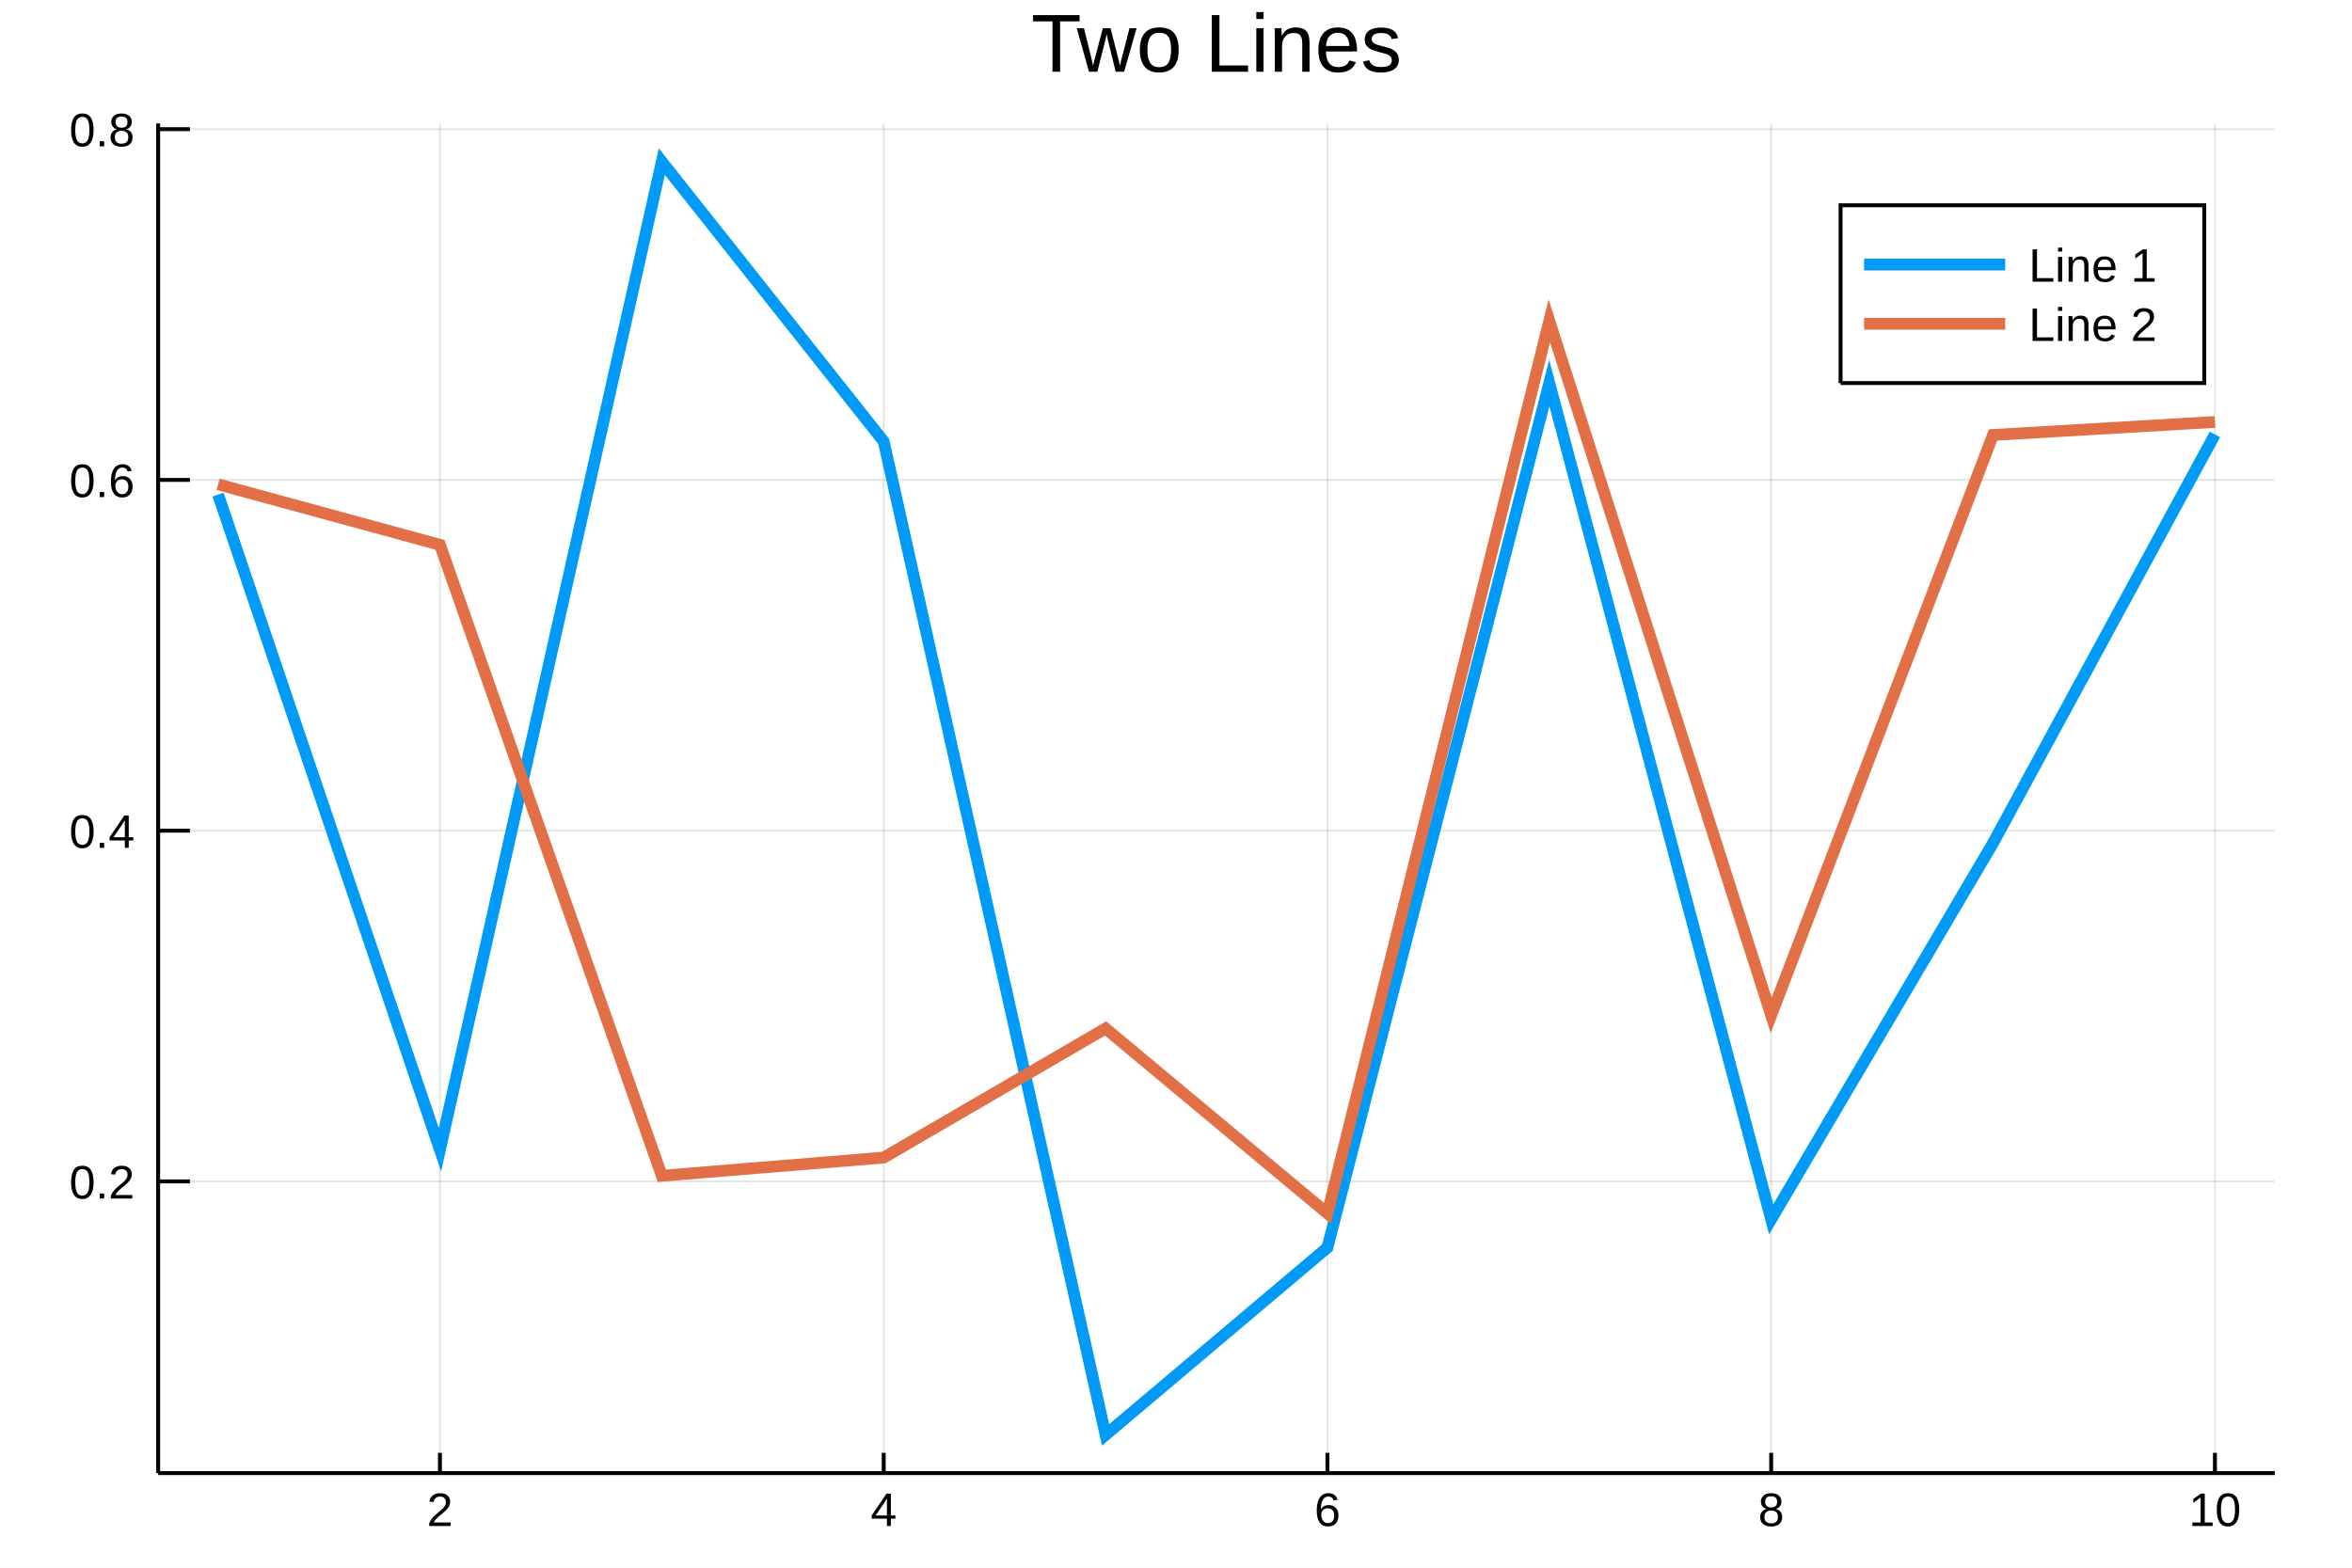
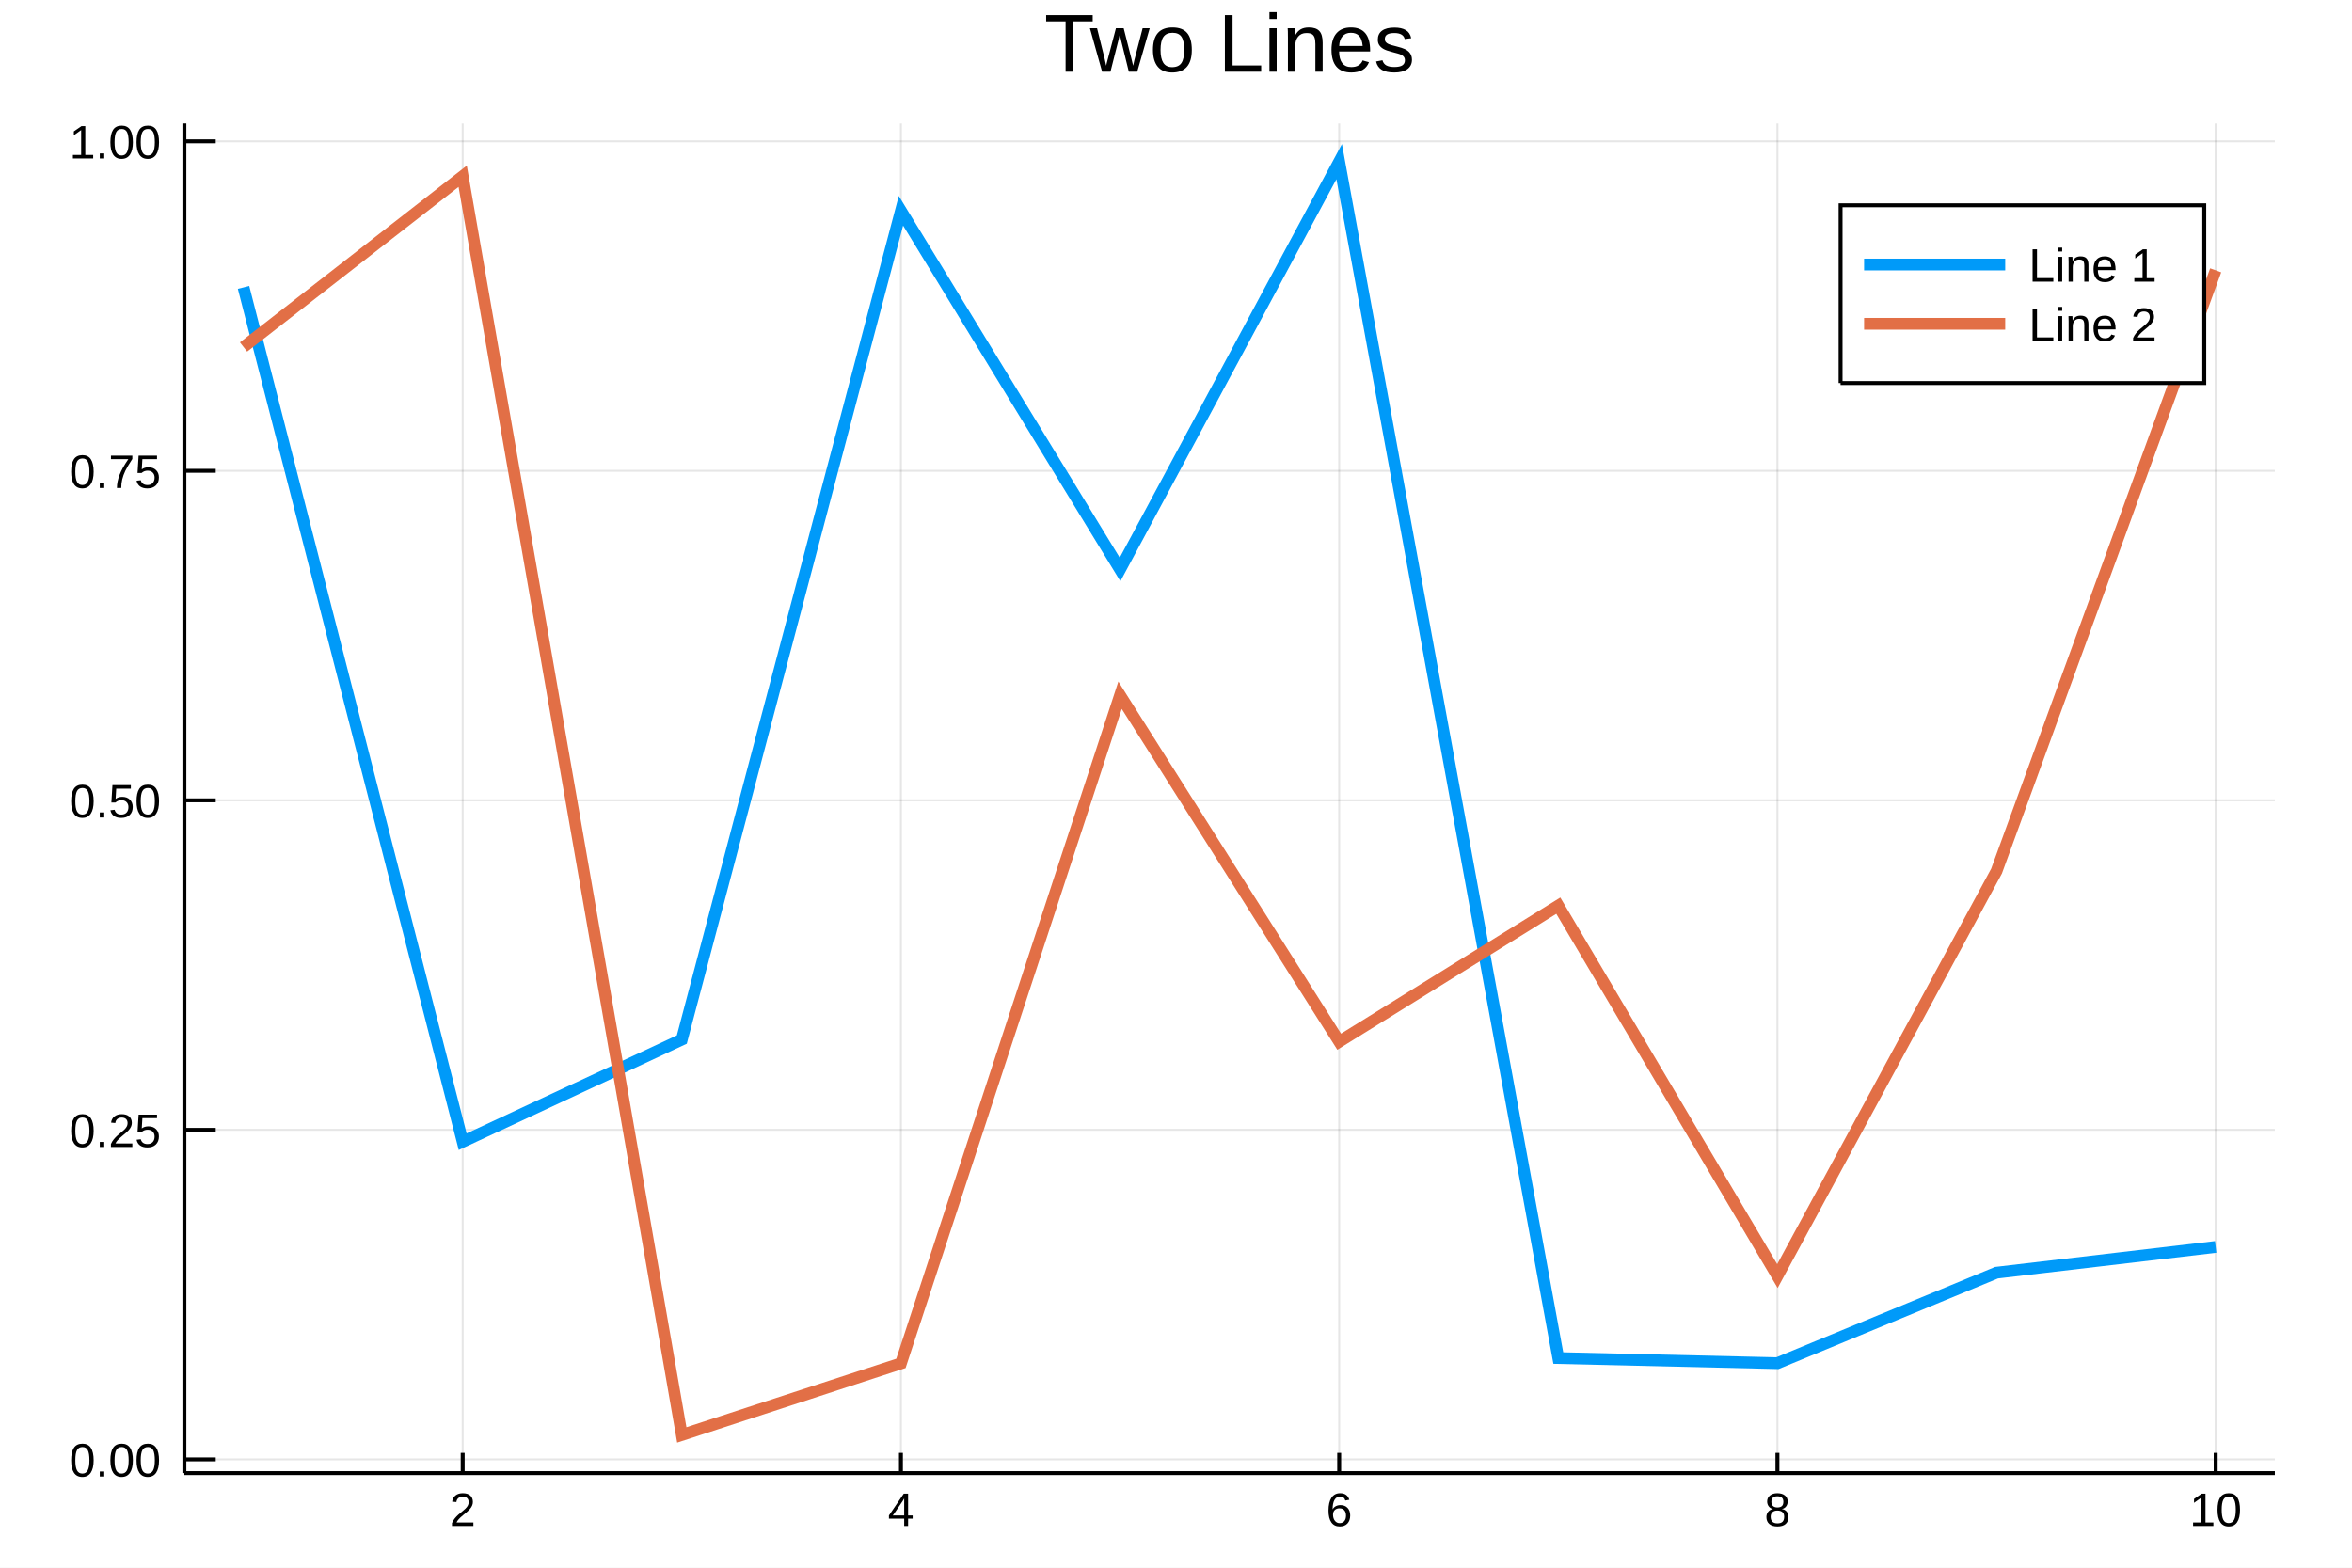
<svg xmlns="http://www.w3.org/2000/svg" width="600" height="400" viewBox="0 0 2400 1600">
  <defs>
-     <clipPath id="clip4400">
+     <clipPath id="clip1800">
      <rect x="0" y="0" width="2000" height="2000" />
    </clipPath>
  </defs>
  <defs>
-     <clipPath id="clip4401">
+     <clipPath id="clip1801">
      <rect x="0" y="0" width="2400" height="1600" />
    </clipPath>
  </defs>
-   <polygon clip-path="url(#clip4401)" points=" 0,1600 2400,1600 2400,0 0,0    " fill="#ffffff" fill-rule="evenodd" fill-opacity="1" />
+   <polygon clip-path="url(#clip1801)" points=" 0,1600 2400,1600 2400,0 0,0    " fill="#ffffff" fill-rule="evenodd" fill-opacity="1" />
  <defs>
-     <clipPath id="clip4402">
+     <clipPath id="clip1802">
      <rect x="480" y="0" width="1681" height="1600" />
    </clipPath>
  </defs>
-   <polygon clip-path="url(#clip4401)" points=" 161.394,1503.47 2321.26,1503.47 2321.26,125.984 161.394,125.984    " fill="#ffffff" fill-rule="evenodd" fill-opacity="1" />
+   <polygon clip-path="url(#clip1801)" points=" 188.156,1503.47 2321.26,1503.47 2321.26,125.984 188.156,125.984    " fill="#ffffff" fill-rule="evenodd" fill-opacity="1" />
  <defs>
-     <clipPath id="clip4403">
-       <rect x="161" y="125" width="2161" height="1378" />
+     <clipPath id="clip1803">
+       <rect x="188" y="125" width="2134" height="1378" />
    </clipPath>
  </defs>
-   <polyline clip-path="url(#clip4403)" style="stroke:#000000; stroke-width:2; stroke-opacity:0.1; fill:none" points="   448.923,1503.47 448.923,125.984    " />
-   <polyline clip-path="url(#clip4403)" style="stroke:#000000; stroke-width:2; stroke-opacity:0.1; fill:none" points="   901.725,1503.47 901.725,125.984    " />
-   <polyline clip-path="url(#clip4403)" style="stroke:#000000; stroke-width:2; stroke-opacity:0.1; fill:none" points="   1354.53,1503.47 1354.53,125.984    " />
-   <polyline clip-path="url(#clip4403)" style="stroke:#000000; stroke-width:2; stroke-opacity:0.1; fill:none" points="   1807.33,1503.47 1807.33,125.984    " />
-   <polyline clip-path="url(#clip4403)" style="stroke:#000000; stroke-width:2; stroke-opacity:0.1; fill:none" points="   2260.13,1503.47 2260.13,125.984    " />
-   <polyline clip-path="url(#clip4403)" style="stroke:#000000; stroke-width:2; stroke-opacity:0.1; fill:none" points="   161.394,1205.76 2321.26,1205.76    " />
-   <polyline clip-path="url(#clip4403)" style="stroke:#000000; stroke-width:2; stroke-opacity:0.1; fill:none" points="   161.394,847.785 2321.26,847.785    " />
-   <polyline clip-path="url(#clip4403)" style="stroke:#000000; stroke-width:2; stroke-opacity:0.1; fill:none" points="   161.394,489.807 2321.26,489.807    " />
-   <polyline clip-path="url(#clip4403)" style="stroke:#000000; stroke-width:2; stroke-opacity:0.1; fill:none" points="   161.394,131.829 2321.26,131.829    " />
-   <polyline clip-path="url(#clip4401)" style="stroke:#000000; stroke-width:4; stroke-opacity:1; fill:none" points="   161.394,1503.47 2321.26,1503.47    " />
-   <polyline clip-path="url(#clip4401)" style="stroke:#000000; stroke-width:4; stroke-opacity:1; fill:none" points="   161.394,1503.47 161.394,125.984    " />
-   <polyline clip-path="url(#clip4401)" style="stroke:#000000; stroke-width:4; stroke-opacity:1; fill:none" points="   448.923,1503.47 448.923,1482.81    " />
-   <polyline clip-path="url(#clip4401)" style="stroke:#000000; stroke-width:4; stroke-opacity:1; fill:none" points="   901.725,1503.47 901.725,1482.81    " />
-   <polyline clip-path="url(#clip4401)" style="stroke:#000000; stroke-width:4; stroke-opacity:1; fill:none" points="   1354.53,1503.47 1354.53,1482.81    " />
-   <polyline clip-path="url(#clip4401)" style="stroke:#000000; stroke-width:4; stroke-opacity:1; fill:none" points="   1807.33,1503.47 1807.33,1482.81    " />
-   <polyline clip-path="url(#clip4401)" style="stroke:#000000; stroke-width:4; stroke-opacity:1; fill:none" points="   2260.13,1503.47 2260.13,1482.81    " />
-   <polyline clip-path="url(#clip4401)" style="stroke:#000000; stroke-width:4; stroke-opacity:1; fill:none" points="   161.394,1205.76 193.792,1205.76    " />
-   <polyline clip-path="url(#clip4401)" style="stroke:#000000; stroke-width:4; stroke-opacity:1; fill:none" points="   161.394,847.785 193.792,847.785    " />
-   <polyline clip-path="url(#clip4401)" style="stroke:#000000; stroke-width:4; stroke-opacity:1; fill:none" points="   161.394,489.807 193.792,489.807    " />
-   <polyline clip-path="url(#clip4401)" style="stroke:#000000; stroke-width:4; stroke-opacity:1; fill:none" points="   161.394,131.829 193.792,131.829    " />
-   <g clip-path="url(#clip4401)">
-     <text style="fill:#000000; fill-opacity:1; font-family:Arial,Helvetica Neue,Helvetica,sans-serif; font-size:48px; text-anchor:middle;" transform="rotate(0, 448.923, 1557.47)" x="448.923" y="1557.47">2</text>
+   <polyline clip-path="url(#clip1803)" style="stroke:#000000; stroke-width:2; stroke-opacity:0.1; fill:none" points="   472.123,1503.47 472.123,125.984    " />
+   <polyline clip-path="url(#clip1803)" style="stroke:#000000; stroke-width:2; stroke-opacity:0.1; fill:none" points="   919.314,1503.47 919.314,125.984    " />
+   <polyline clip-path="url(#clip1803)" style="stroke:#000000; stroke-width:2; stroke-opacity:0.1; fill:none" points="   1366.51,1503.47 1366.51,125.984    " />
+   <polyline clip-path="url(#clip1803)" style="stroke:#000000; stroke-width:2; stroke-opacity:0.1; fill:none" points="   1813.7,1503.47 1813.7,125.984    " />
+   <polyline clip-path="url(#clip1803)" style="stroke:#000000; stroke-width:2; stroke-opacity:0.1; fill:none" points="   2260.89,1503.47 2260.89,125.984    " />
+   <polyline clip-path="url(#clip1803)" style="stroke:#000000; stroke-width:2; stroke-opacity:0.1; fill:none" points="   188.156,1489.45 2321.26,1489.45    " />
+   <polyline clip-path="url(#clip1803)" style="stroke:#000000; stroke-width:2; stroke-opacity:0.1; fill:none" points="   188.156,1153.14 2321.26,1153.14    " />
+   <polyline clip-path="url(#clip1803)" style="stroke:#000000; stroke-width:2; stroke-opacity:0.1; fill:none" points="   188.156,816.835 2321.26,816.835    " />
+   <polyline clip-path="url(#clip1803)" style="stroke:#000000; stroke-width:2; stroke-opacity:0.1; fill:none" points="   188.156,480.526 2321.26,480.526    " />
+   <polyline clip-path="url(#clip1803)" style="stroke:#000000; stroke-width:2; stroke-opacity:0.1; fill:none" points="   188.156,144.217 2321.26,144.217    " />
+   <polyline clip-path="url(#clip1801)" style="stroke:#000000; stroke-width:4; stroke-opacity:1; fill:none" points="   188.156,1503.47 2321.26,1503.47    " />
+   <polyline clip-path="url(#clip1801)" style="stroke:#000000; stroke-width:4; stroke-opacity:1; fill:none" points="   188.156,1503.47 188.156,125.984    " />
+   <polyline clip-path="url(#clip1801)" style="stroke:#000000; stroke-width:4; stroke-opacity:1; fill:none" points="   472.123,1503.47 472.123,1482.81    " />
+   <polyline clip-path="url(#clip1801)" style="stroke:#000000; stroke-width:4; stroke-opacity:1; fill:none" points="   919.314,1503.47 919.314,1482.81    " />
+   <polyline clip-path="url(#clip1801)" style="stroke:#000000; stroke-width:4; stroke-opacity:1; fill:none" points="   1366.51,1503.47 1366.51,1482.81    " />
+   <polyline clip-path="url(#clip1801)" style="stroke:#000000; stroke-width:4; stroke-opacity:1; fill:none" points="   1813.7,1503.47 1813.7,1482.81    " />
+   <polyline clip-path="url(#clip1801)" style="stroke:#000000; stroke-width:4; stroke-opacity:1; fill:none" points="   2260.89,1503.47 2260.89,1482.81    " />
+   <polyline clip-path="url(#clip1801)" style="stroke:#000000; stroke-width:4; stroke-opacity:1; fill:none" points="   188.156,1489.45 220.153,1489.45    " />
+   <polyline clip-path="url(#clip1801)" style="stroke:#000000; stroke-width:4; stroke-opacity:1; fill:none" points="   188.156,1153.14 220.153,1153.14    " />
+   <polyline clip-path="url(#clip1801)" style="stroke:#000000; stroke-width:4; stroke-opacity:1; fill:none" points="   188.156,816.835 220.153,816.835    " />
+   <polyline clip-path="url(#clip1801)" style="stroke:#000000; stroke-width:4; stroke-opacity:1; fill:none" points="   188.156,480.526 220.153,480.526    " />
+   <polyline clip-path="url(#clip1801)" style="stroke:#000000; stroke-width:4; stroke-opacity:1; fill:none" points="   188.156,144.217 220.153,144.217    " />
+   <g clip-path="url(#clip1801)">
+     <text style="fill:#000000; fill-opacity:1; font-family:Arial,Helvetica Neue,Helvetica,sans-serif; font-size:48px; text-anchor:middle;" transform="rotate(0, 472.123, 1557.47)" x="472.123" y="1557.47">2</text>
  </g>
-   <g clip-path="url(#clip4401)">
-     <text style="fill:#000000; fill-opacity:1; font-family:Arial,Helvetica Neue,Helvetica,sans-serif; font-size:48px; text-anchor:middle;" transform="rotate(0, 901.725, 1557.47)" x="901.725" y="1557.47">4</text>
+   <g clip-path="url(#clip1801)">
+     <text style="fill:#000000; fill-opacity:1; font-family:Arial,Helvetica Neue,Helvetica,sans-serif; font-size:48px; text-anchor:middle;" transform="rotate(0, 919.314, 1557.47)" x="919.314" y="1557.47">4</text>
  </g>
-   <g clip-path="url(#clip4401)">
-     <text style="fill:#000000; fill-opacity:1; font-family:Arial,Helvetica Neue,Helvetica,sans-serif; font-size:48px; text-anchor:middle;" transform="rotate(0, 1354.53, 1557.47)" x="1354.53" y="1557.47">6</text>
+   <g clip-path="url(#clip1801)">
+     <text style="fill:#000000; fill-opacity:1; font-family:Arial,Helvetica Neue,Helvetica,sans-serif; font-size:48px; text-anchor:middle;" transform="rotate(0, 1366.51, 1557.47)" x="1366.51" y="1557.47">6</text>
  </g>
-   <g clip-path="url(#clip4401)">
-     <text style="fill:#000000; fill-opacity:1; font-family:Arial,Helvetica Neue,Helvetica,sans-serif; font-size:48px; text-anchor:middle;" transform="rotate(0, 1807.33, 1557.47)" x="1807.33" y="1557.47">8</text>
+   <g clip-path="url(#clip1801)">
+     <text style="fill:#000000; fill-opacity:1; font-family:Arial,Helvetica Neue,Helvetica,sans-serif; font-size:48px; text-anchor:middle;" transform="rotate(0, 1813.7, 1557.47)" x="1813.7" y="1557.47">8</text>
  </g>
-   <g clip-path="url(#clip4401)">
-     <text style="fill:#000000; fill-opacity:1; font-family:Arial,Helvetica Neue,Helvetica,sans-serif; font-size:48px; text-anchor:middle;" transform="rotate(0, 2260.13, 1557.47)" x="2260.13" y="1557.47">10</text>
+   <g clip-path="url(#clip1801)">
+     <text style="fill:#000000; fill-opacity:1; font-family:Arial,Helvetica Neue,Helvetica,sans-serif; font-size:48px; text-anchor:middle;" transform="rotate(0, 2260.89, 1557.47)" x="2260.89" y="1557.47">10</text>
  </g>
-   <g clip-path="url(#clip4401)">
-     <text style="fill:#000000; fill-opacity:1; font-family:Arial,Helvetica Neue,Helvetica,sans-serif; font-size:48px; text-anchor:end;" transform="rotate(0, 137.394, 1223.26)" x="137.394" y="1223.26">0.2</text>
+   <g clip-path="url(#clip1801)">
+     <text style="fill:#000000; fill-opacity:1; font-family:Arial,Helvetica Neue,Helvetica,sans-serif; font-size:48px; text-anchor:end;" transform="rotate(0, 164.156, 1506.95)" x="164.156" y="1506.95">0.00</text>
  </g>
-   <g clip-path="url(#clip4401)">
-     <text style="fill:#000000; fill-opacity:1; font-family:Arial,Helvetica Neue,Helvetica,sans-serif; font-size:48px; text-anchor:end;" transform="rotate(0, 137.394, 865.285)" x="137.394" y="865.285">0.4</text>
+   <g clip-path="url(#clip1801)">
+     <text style="fill:#000000; fill-opacity:1; font-family:Arial,Helvetica Neue,Helvetica,sans-serif; font-size:48px; text-anchor:end;" transform="rotate(0, 164.156, 1170.64)" x="164.156" y="1170.64">0.25</text>
  </g>
-   <g clip-path="url(#clip4401)">
-     <text style="fill:#000000; fill-opacity:1; font-family:Arial,Helvetica Neue,Helvetica,sans-serif; font-size:48px; text-anchor:end;" transform="rotate(0, 137.394, 507.307)" x="137.394" y="507.307">0.6</text>
+   <g clip-path="url(#clip1801)">
+     <text style="fill:#000000; fill-opacity:1; font-family:Arial,Helvetica Neue,Helvetica,sans-serif; font-size:48px; text-anchor:end;" transform="rotate(0, 164.156, 834.335)" x="164.156" y="834.335">0.50</text>
  </g>
-   <g clip-path="url(#clip4401)">
-     <text style="fill:#000000; fill-opacity:1; font-family:Arial,Helvetica Neue,Helvetica,sans-serif; font-size:48px; text-anchor:end;" transform="rotate(0, 137.394, 149.329)" x="137.394" y="149.329">0.8</text>
+   <g clip-path="url(#clip1801)">
+     <text style="fill:#000000; fill-opacity:1; font-family:Arial,Helvetica Neue,Helvetica,sans-serif; font-size:48px; text-anchor:end;" transform="rotate(0, 164.156, 498.026)" x="164.156" y="498.026">0.75</text>
  </g>
-   <g clip-path="url(#clip4401)">
-     <text style="fill:#000000; fill-opacity:1; font-family:Arial,Helvetica Neue,Helvetica,sans-serif; font-size:84px; text-anchor:middle;" transform="rotate(0, 1241.33, 73.2)" x="1241.33" y="73.2">Two Lines</text>
+   <g clip-path="url(#clip1801)">
+     <text style="fill:#000000; fill-opacity:1; font-family:Arial,Helvetica Neue,Helvetica,sans-serif; font-size:48px; text-anchor:end;" transform="rotate(0, 164.156, 161.717)" x="164.156" y="161.717">1.00</text>
  </g>
-   <polyline clip-path="url(#clip4403)" style="stroke:#009af9; stroke-width:12; stroke-opacity:1; fill:none" points="   222.522,504.808 448.923,1173.42 675.324,164.97 901.725,450.504 1128.13,1464.49 1354.53,1273.27 1580.93,390.98 1807.33,1244.46 2033.73,860.414 2260.13,443.384       " />
-   <polyline clip-path="url(#clip4403)" style="stroke:#e26f46; stroke-width:12; stroke-opacity:1; fill:none" points="   222.522,494.311 448.923,556.041 675.324,1200 901.725,1181.43 1128.13,1049.66 1354.53,1238.46 1580.93,327.465 1807.33,1036.2 2033.73,443.926 2260.13,430.637       " />
-   <polygon clip-path="url(#clip4401)" points=" 1878.14,390.944 2249.26,390.944 2249.26,209.504 1878.14,209.504    " fill="#ffffff" fill-rule="evenodd" fill-opacity="1" />
-   <polyline clip-path="url(#clip4401)" style="stroke:#000000; stroke-width:4; stroke-opacity:1; fill:none" points="   1878.14,390.944 2249.26,390.944 2249.26,209.504 1878.14,209.504 1878.14,390.944    " />
-   <polyline clip-path="url(#clip4401)" style="stroke:#009af9; stroke-width:12; stroke-opacity:1; fill:none" points="   1902.14,269.984 2046.14,269.984    " />
-   <g clip-path="url(#clip4401)">
+   <g clip-path="url(#clip1801)">
+     <text style="fill:#000000; fill-opacity:1; font-family:Arial,Helvetica Neue,Helvetica,sans-serif; font-size:84px; text-anchor:middle;" transform="rotate(0, 1254.71, 73.2)" x="1254.71" y="73.2">Two Lines</text>
+   </g>
+   <polyline clip-path="url(#clip1803)" style="stroke:#009af9; stroke-width:12; stroke-opacity:1; fill:none" points="   248.527,293.31 472.123,1165.25 695.719,1061.01 919.314,215.079 1142.91,581.217 1366.51,164.97 1590.1,1386.05 1813.7,1391.28 2037.29,1298.92 2260.89,1272.63       " />
+   <polyline clip-path="url(#clip1803)" style="stroke:#e26f46; stroke-width:12; stroke-opacity:1; fill:none" points="   248.527,354.145 472.123,179.89 695.719,1464.49 919.314,1391.49 1142.91,709.581 1366.51,1063.18 1590.1,924.336 1813.7,1302.38 2037.29,889.056 2260.89,275.903       " />
+   <polygon clip-path="url(#clip1801)" points=" 1878.14,390.944 2249.26,390.944 2249.26,209.504 1878.14,209.504    " fill="#ffffff" fill-rule="evenodd" fill-opacity="1" />
+   <polyline clip-path="url(#clip1801)" style="stroke:#000000; stroke-width:4; stroke-opacity:1; fill:none" points="   1878.14,390.944 2249.26,390.944 2249.26,209.504 1878.14,209.504 1878.14,390.944    " />
+   <polyline clip-path="url(#clip1801)" style="stroke:#009af9; stroke-width:12; stroke-opacity:1; fill:none" points="   1902.14,269.984 2046.14,269.984    " />
+   <g clip-path="url(#clip1801)">
    <text style="fill:#000000; fill-opacity:1; font-family:Arial,Helvetica Neue,Helvetica,sans-serif; font-size:48px; text-anchor:start;" transform="rotate(0, 2070.14, 287.484)" x="2070.14" y="287.484">Line 1</text>
  </g>
-   <polyline clip-path="url(#clip4401)" style="stroke:#e26f46; stroke-width:12; stroke-opacity:1; fill:none" points="   1902.14,330.464 2046.14,330.464    " />
-   <g clip-path="url(#clip4401)">
+   <polyline clip-path="url(#clip1801)" style="stroke:#e26f46; stroke-width:12; stroke-opacity:1; fill:none" points="   1902.14,330.464 2046.14,330.464    " />
+   <g clip-path="url(#clip1801)">
    <text style="fill:#000000; fill-opacity:1; font-family:Arial,Helvetica Neue,Helvetica,sans-serif; font-size:48px; text-anchor:start;" transform="rotate(0, 2070.14, 347.964)" x="2070.14" y="347.964">Line 2</text>
  </g>
</svg>
